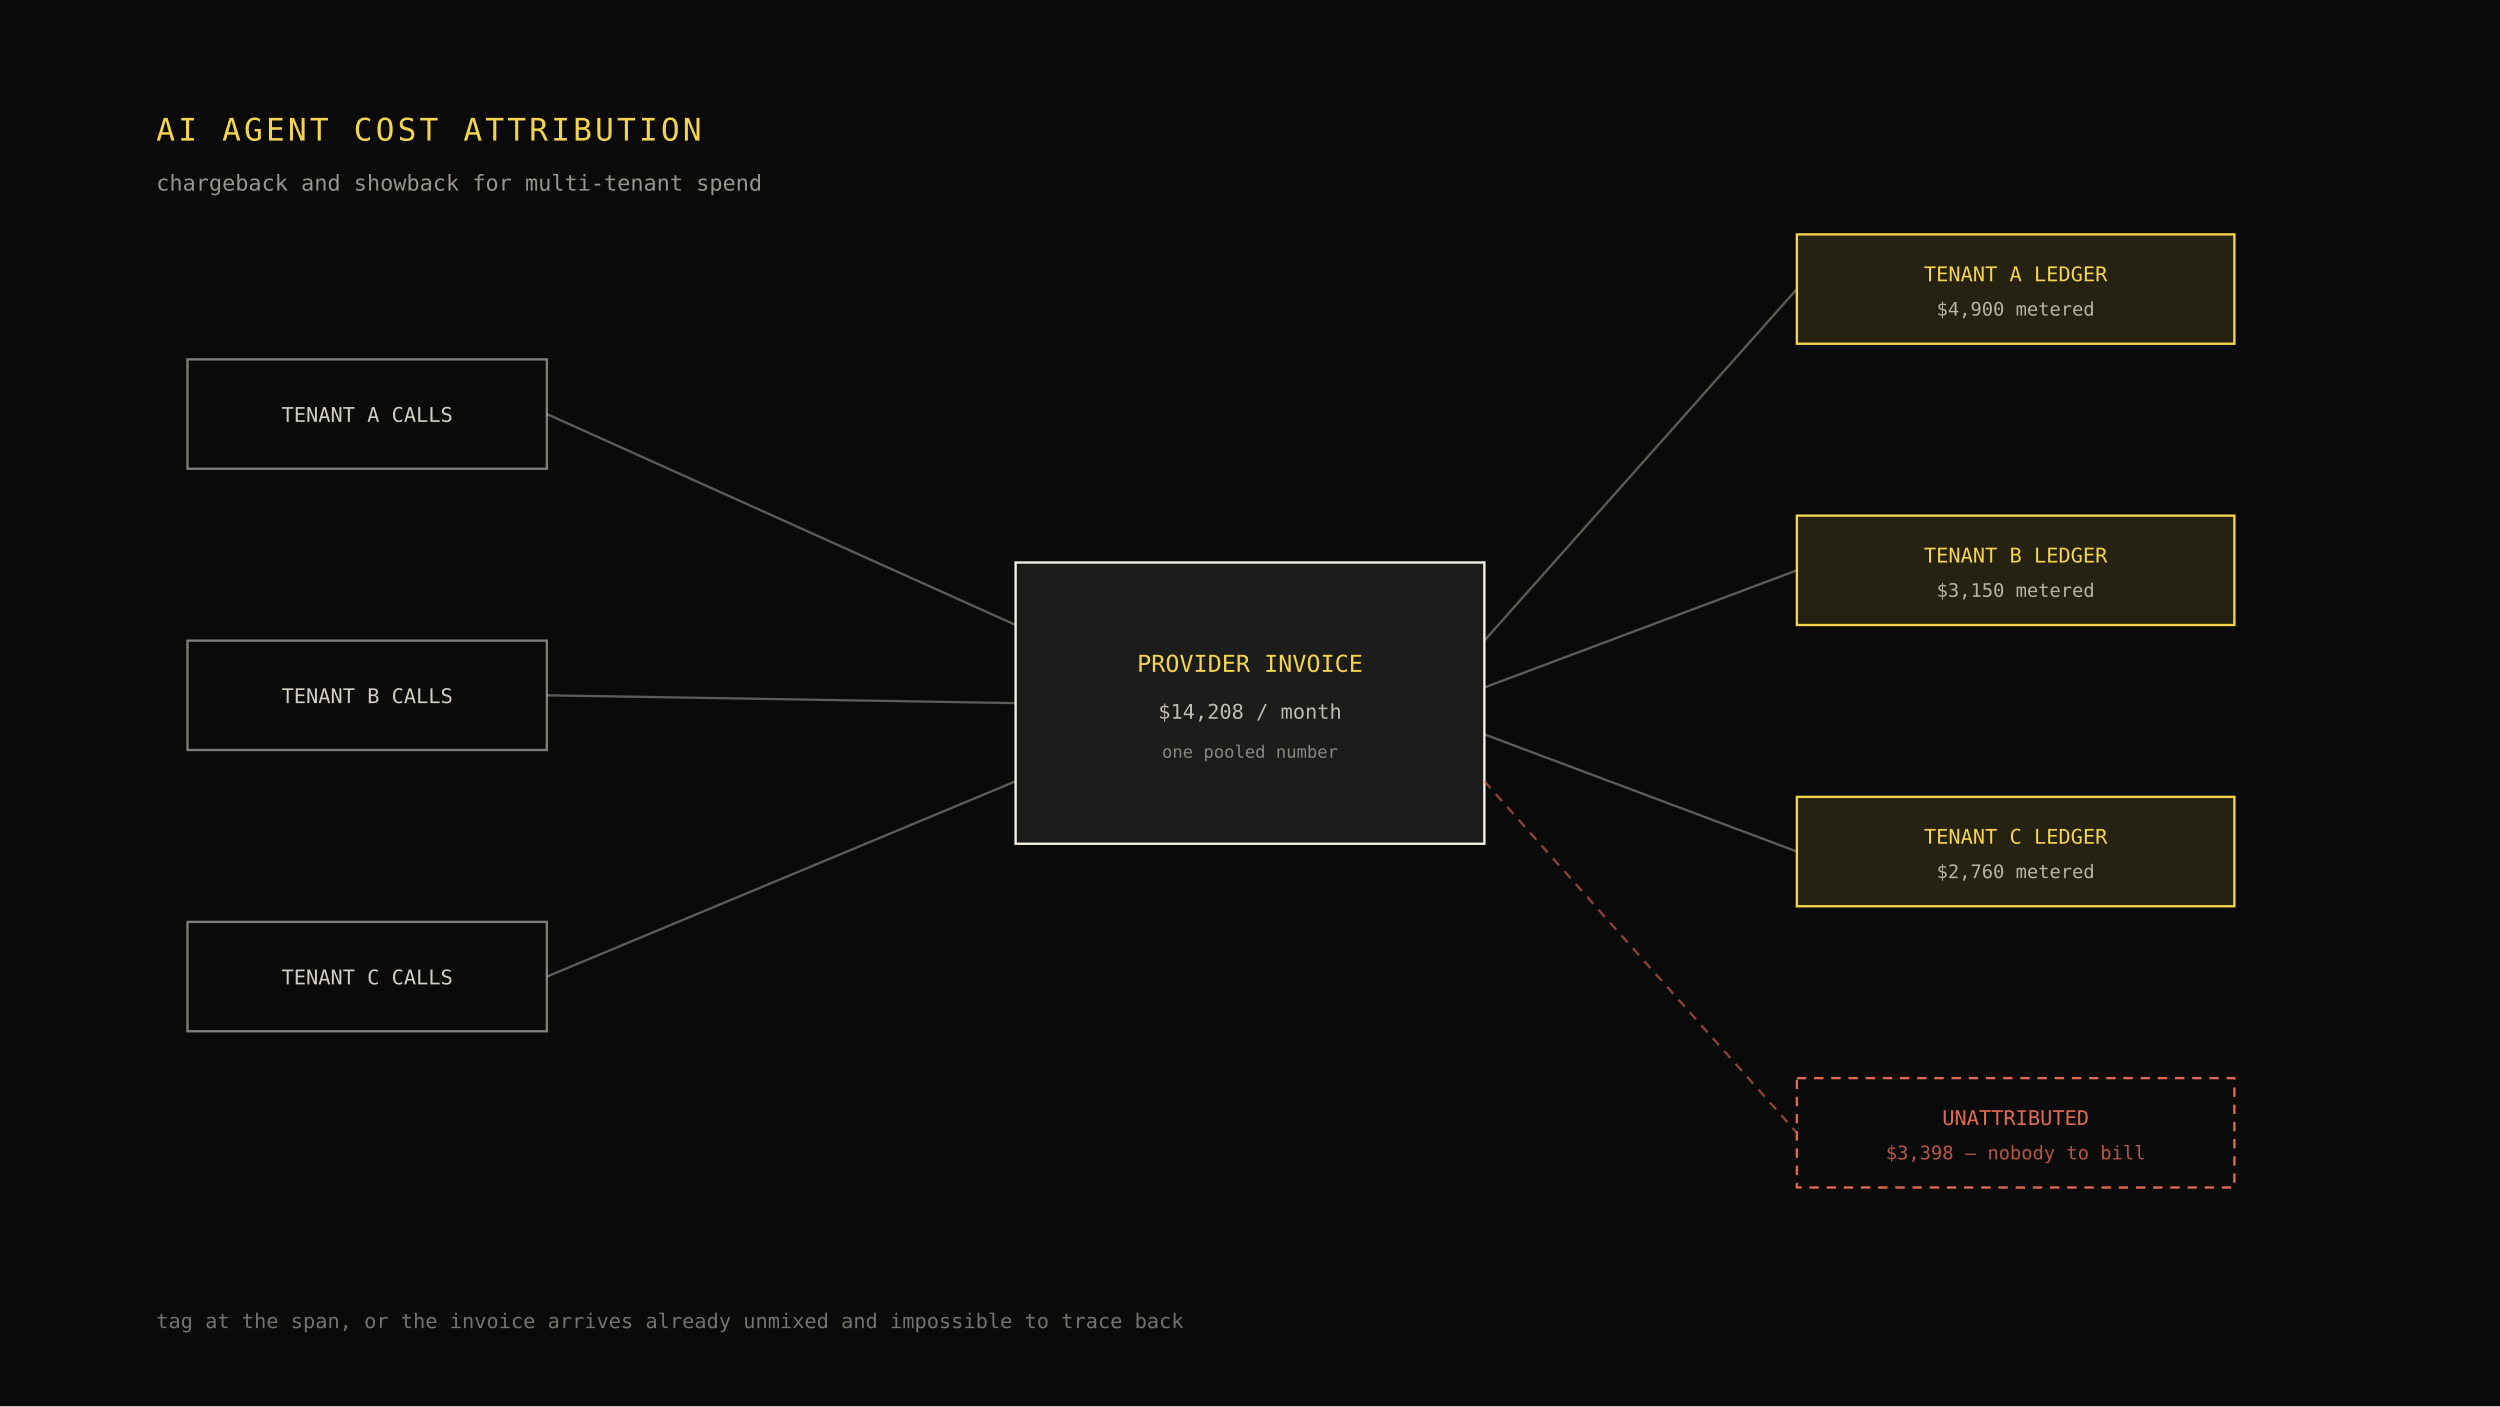
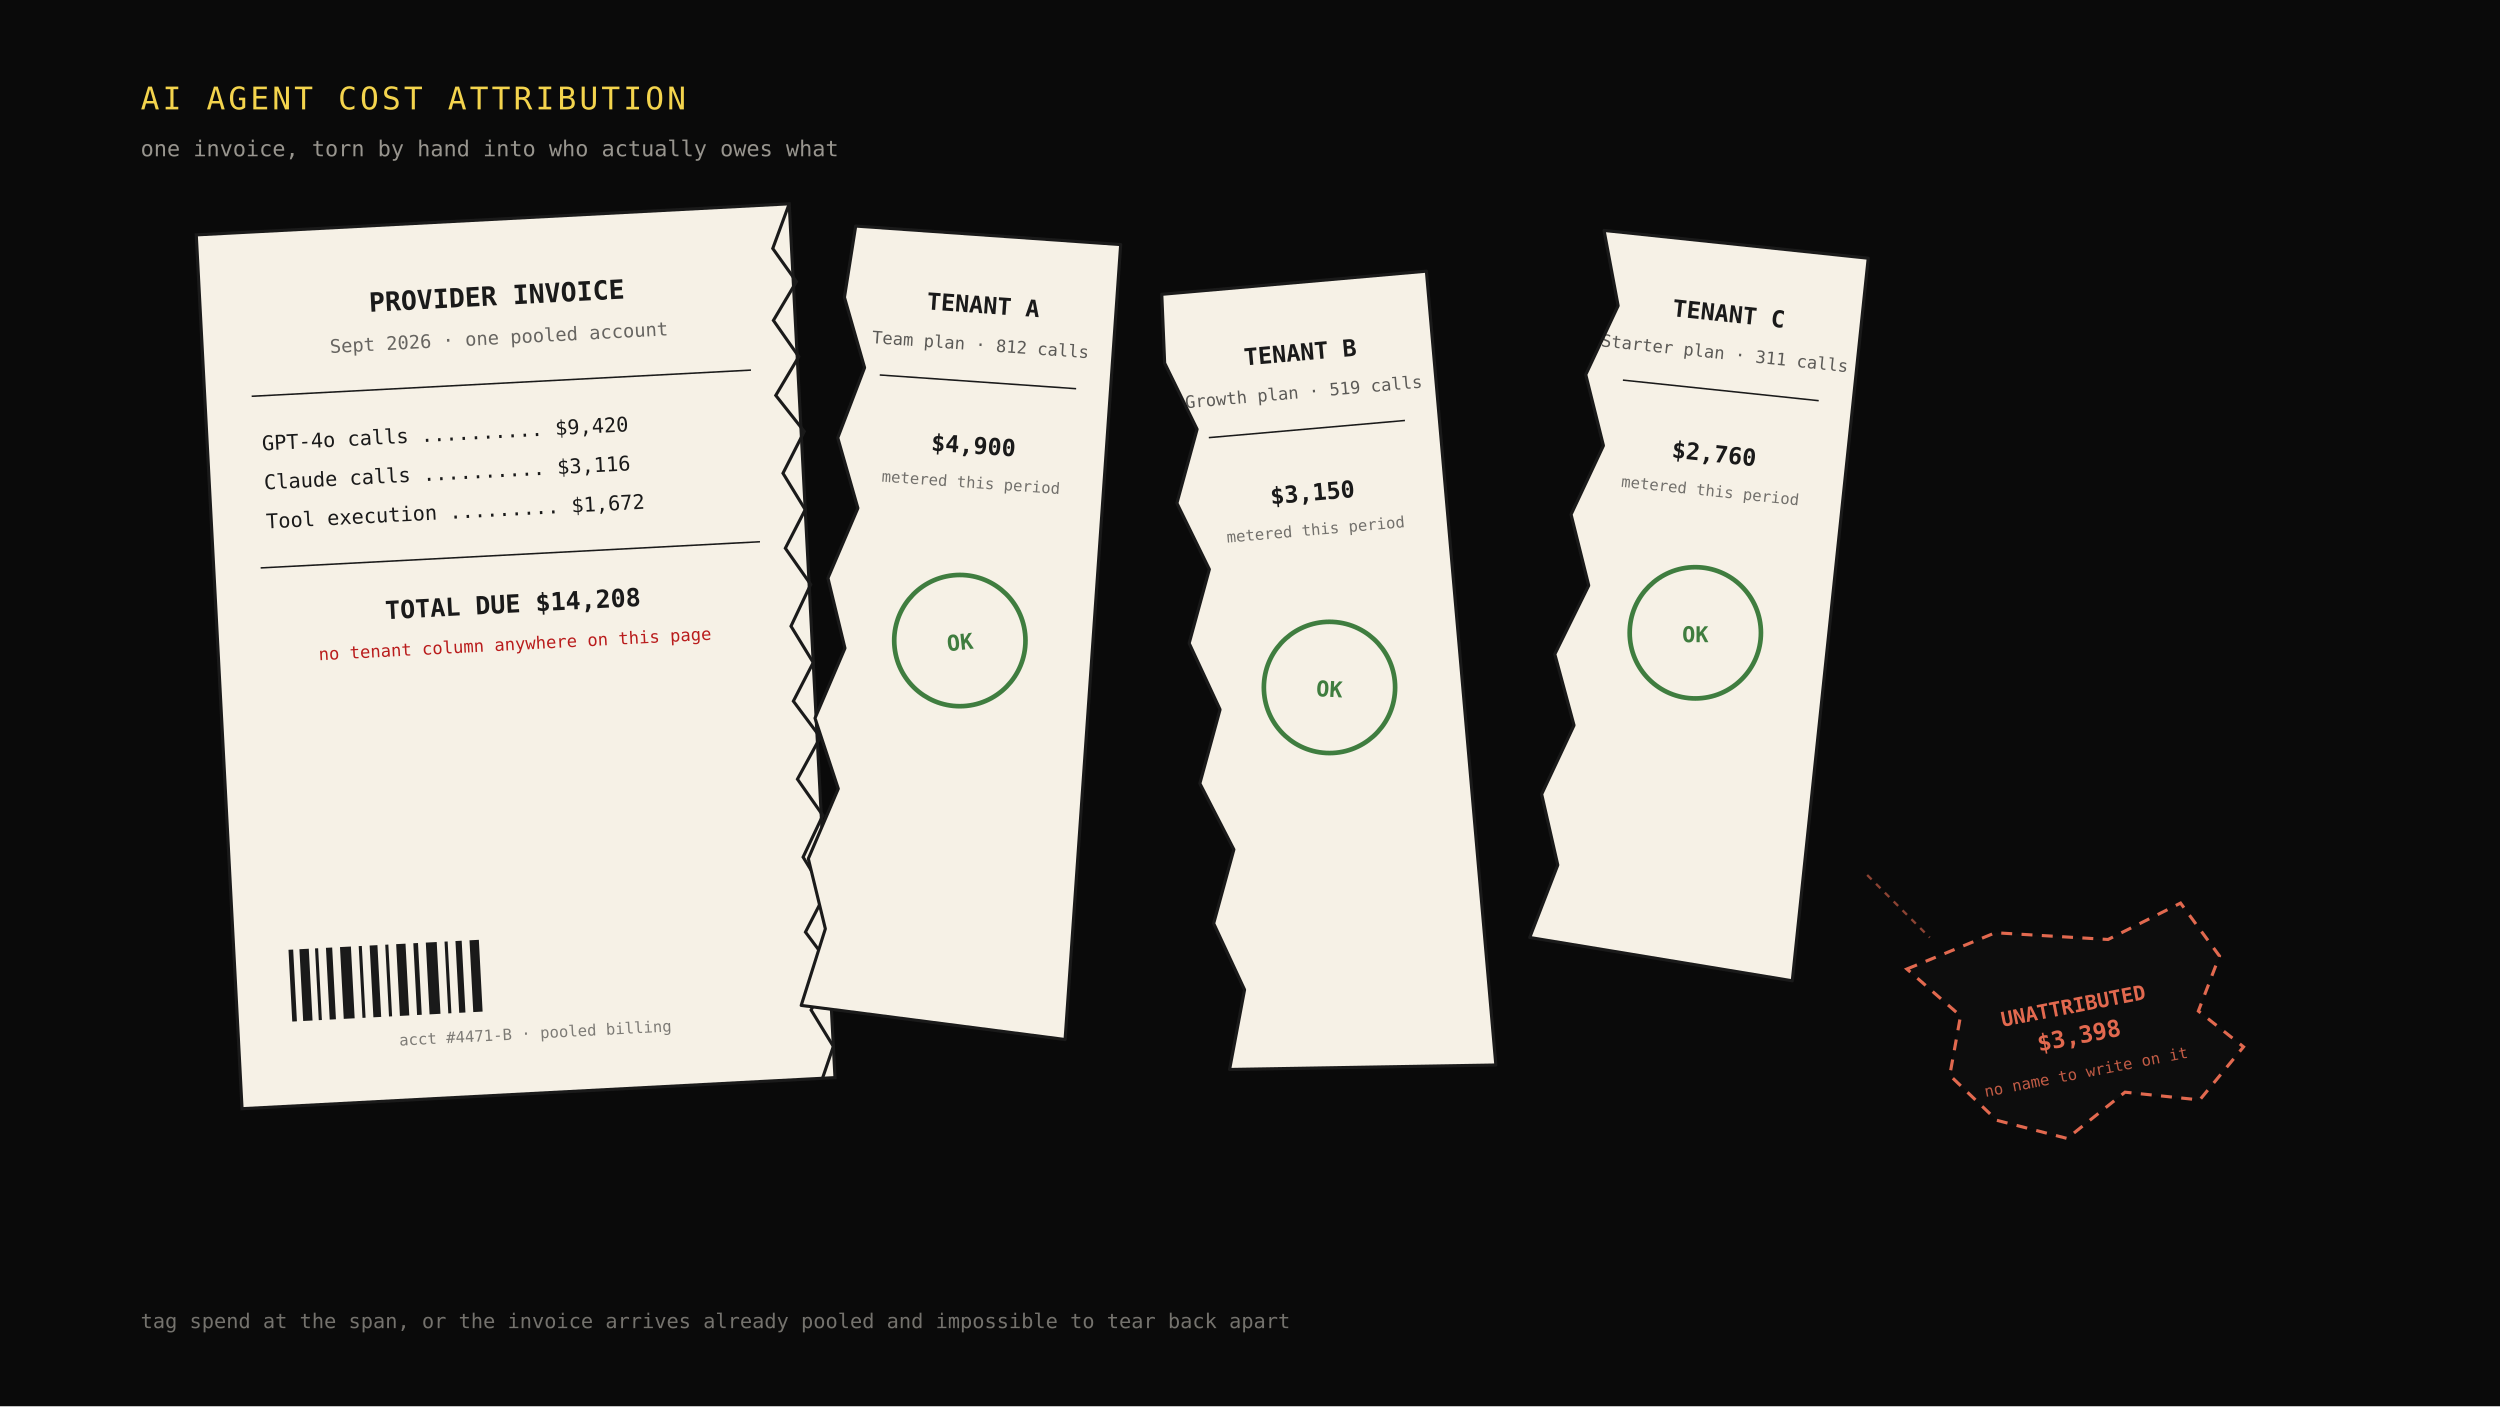
<svg xmlns="http://www.w3.org/2000/svg" viewBox="0 0 1600 900" role="img" aria-labelledby="acaHeroTitle acaHeroDesc">
  <rect width="1600" height="900" fill="#0a0a0a" />
-   <text x="100" y="90" fill="#f4d44d" font-family="monospace" font-size="20" letter-spacing="2">AI AGENT COST ATTRIBUTION</text>
-   <text x="100" y="122" fill="#f6f1e6" font-family="monospace" font-size="14" opacity="0.6">chargeback and showback for multi-tenant spend</text>
-   <g font-family="monospace" font-size="13" fill="#f6f1e6">
-     <rect x="120" y="230" width="230" height="70" fill="none" stroke="#f6f1e6" stroke-opacity="0.5" stroke-width="1.5" />
-     <text x="235" y="270" text-anchor="middle" opacity="0.85">TENANT A CALLS</text>
-     <rect x="120" y="410" width="230" height="70" fill="none" stroke="#f6f1e6" stroke-opacity="0.5" stroke-width="1.5" />
-     <text x="235" y="450" text-anchor="middle" opacity="0.85">TENANT B CALLS</text>
-     <rect x="120" y="590" width="230" height="70" fill="none" stroke="#f6f1e6" stroke-opacity="0.5" stroke-width="1.5" />
-     <text x="235" y="630" text-anchor="middle" opacity="0.85">TENANT C CALLS</text>
-     <line x1="350" y1="265" x2="650" y2="400" stroke="#f6f1e6" stroke-opacity="0.35" stroke-width="1.5" />
-     <line x1="350" y1="445" x2="650" y2="450" stroke="#f6f1e6" stroke-opacity="0.35" stroke-width="1.5" />
-     <line x1="350" y1="625" x2="650" y2="500" stroke="#f6f1e6" stroke-opacity="0.35" stroke-width="1.5" />
-     <rect x="650" y="360" width="300" height="180" fill="#f6f1e6" fill-opacity="0.08" stroke="#f6f1e6" stroke-width="1.5" />
-     <text x="800" y="430" text-anchor="middle" fill="#f4d44d" font-size="15">PROVIDER INVOICE</text>
-     <text x="800" y="460" text-anchor="middle" opacity="0.75">$14,208 / month</text>
-     <text x="800" y="485" text-anchor="middle" opacity="0.5" font-size="11">one pooled number</text>
-     <line x1="950" y1="410" x2="1150" y2="185" stroke="#f6f1e6" stroke-opacity="0.35" stroke-width="1.5" />
-     <line x1="950" y1="440" x2="1150" y2="365" stroke="#f6f1e6" stroke-opacity="0.35" stroke-width="1.5" />
-     <line x1="950" y1="470" x2="1150" y2="545" stroke="#f6f1e6" stroke-opacity="0.35" stroke-width="1.5" />
-     <line x1="950" y1="500" x2="1150" y2="725" stroke="#e2694f" stroke-opacity="0.6" stroke-width="1.5" stroke-dasharray="6,5" />
-     <rect x="1150" y="150" width="280" height="70" fill="#f4d44d" fill-opacity="0.12" stroke="#f4d44d" stroke-width="1.5" />
-     <text x="1290" y="180" text-anchor="middle" fill="#f4d44d">TENANT A LEDGER</text>
-     <text x="1290" y="202" text-anchor="middle" opacity="0.7" font-size="12">$4,900 metered</text>
-     <rect x="1150" y="330" width="280" height="70" fill="#f4d44d" fill-opacity="0.12" stroke="#f4d44d" stroke-width="1.5" />
-     <text x="1290" y="360" text-anchor="middle" fill="#f4d44d">TENANT B LEDGER</text>
-     <text x="1290" y="382" text-anchor="middle" opacity="0.7" font-size="12">$3,150 metered</text>
-     <rect x="1150" y="510" width="280" height="70" fill="#f4d44d" fill-opacity="0.12" stroke="#f4d44d" stroke-width="1.5" />
-     <text x="1290" y="540" text-anchor="middle" fill="#f4d44d">TENANT C LEDGER</text>
-     <text x="1290" y="562" text-anchor="middle" opacity="0.7" font-size="12">$2,760 metered</text>
-     <rect x="1150" y="690" width="280" height="70" fill="none" stroke="#e2694f" stroke-width="1.5" stroke-dasharray="6,5" />
-     <text x="1290" y="720" text-anchor="middle" fill="#e2694f">UNATTRIBUTED</text>
-     <text x="1290" y="742" text-anchor="middle" fill="#e2694f" opacity="0.8" font-size="12">$3,398 — nobody to bill</text>
+   <text x="90" y="70" fill="#f4d44d" font-family="monospace" font-size="20" letter-spacing="2">AI AGENT COST ATTRIBUTION</text>
+   <text x="90" y="100" fill="#f6f1e6" font-family="monospace" font-size="14" opacity="0.6">one invoice, torn by hand into who actually owes what</text>
+   <g transform="rotate(-3 330 420)">
+     <rect x="140" y="140" width="380" height="560" fill="#f6f1e6" stroke="#1a1a1a" stroke-width="2" />
+     <text x="330" y="195" text-anchor="middle" fill="#1a1a1a" font-family="monospace" font-size="17" font-weight="bold">PROVIDER INVOICE</text>
+     <text x="330" y="220" text-anchor="middle" fill="#1a1a1a" font-family="monospace" font-size="12" opacity="0.65">Sept 2026 · one pooled account</text>
+     <line x1="170" y1="245" x2="490" y2="245" stroke="#1a1a1a" stroke-width="1" />
+     <text x="175" y="280" fill="#1a1a1a" font-family="monospace" font-size="13">GPT-4o calls .......... $9,420</text>
+     <text x="175" y="305" fill="#1a1a1a" font-family="monospace" font-size="13">Claude calls .......... $3,116</text>
+     <text x="175" y="330" fill="#1a1a1a" font-family="monospace" font-size="13">Tool execution ......... $1,672</text>
+     <line x1="170" y1="355" x2="490" y2="355" stroke="#1a1a1a" stroke-width="1" />
+     <text x="330" y="392" text-anchor="middle" fill="#1a1a1a" font-family="monospace" font-size="16" font-weight="bold">TOTAL DUE $14,208</text>
+     <text x="330" y="416" text-anchor="middle" fill="#b91c1c" font-family="monospace" font-size="11">no tenant column anywhere on this page</text>
+     <g fill="#1a1a1a">
+       <rect x="175" y="600" width="3" height="46" />
+       <rect x="182" y="600" width="6" height="46" />
+       <rect x="192" y="600" width="2" height="46" />
+       <rect x="199" y="600" width="4" height="46" />
+       <rect x="208" y="600" width="7" height="46" />
+       <rect x="220" y="600" width="2" height="46" />
+       <rect x="227" y="600" width="5" height="46" />
+       <rect x="237" y="600" width="2" height="46" />
+       <rect x="244" y="600" width="6" height="46" />
+       <rect x="255" y="600" width="3" height="46" />
+       <rect x="263" y="600" width="7" height="46" />
+       <rect x="275" y="600" width="2" height="46" />
+       <rect x="282" y="600" width="4" height="46" />
+       <rect x="291" y="600" width="6" height="46" />
+     </g>
+     <text x="330" y="665" text-anchor="middle" fill="#1a1a1a" font-family="monospace" font-size="10" opacity="0.55">acct #4471-B · pooled billing</text>
+     <polyline points="520,140 508,168 522,190 506,214 521,238 505,262 522,286 507,312 520,336 506,360 521,384 507,410 520,434 506,458 522,482 506,508 521,532 507,558 520,582 506,606 522,630 507,656 520,680 512,700" fill="none" stroke="#1a1a1a" stroke-width="2" />
  </g>
-   <text x="100" y="850" fill="#f6f1e6" font-family="monospace" font-size="13" opacity="0.45">tag at the span, or the invoice arrives already unmixed and impossible to trace back</text>
+   <g transform="rotate(4 615 400)">
+     <polygon points="530,150 700,150 700,660 530,650 542,600 528,556 544,510 526,466 542,420 528,376 544,330 528,286 542,240 526,196" fill="#f6f1e6" stroke="#1a1a1a" stroke-width="2" stroke-linejoin="round" />
+     <text x="615" y="200" text-anchor="middle" fill="#1a1a1a" font-family="monospace" font-size="15" font-weight="bold">TENANT A</text>
+     <text x="615" y="224" text-anchor="middle" fill="#1a1a1a" font-family="monospace" font-size="11" opacity="0.7">Team plan · 812 calls</text>
+     <line x1="552" y1="244" x2="678" y2="244" stroke="#1a1a1a" stroke-width="1" />
+     <text x="615" y="290" text-anchor="middle" fill="#1a1a1a" font-family="monospace" font-size="15" font-weight="bold">$4,900</text>
+     <text x="615" y="312" text-anchor="middle" fill="#1a1a1a" font-family="monospace" font-size="10" opacity="0.6">metered this period</text>
+     <circle cx="615" cy="410" r="42" fill="none" stroke="#3f7d3f" stroke-width="3" transform="rotate(-10 615 410)" />
+     <text x="615" y="416" text-anchor="middle" fill="#3f7d3f" font-family="monospace" font-size="14" font-weight="bold" transform="rotate(-10 615 410)">OK</text>
+   </g>
+   <g transform="rotate(-5 850 430)">
+     <polygon points="765,180 935,180 935,690 765,678 779,628 763,584 780,538 762,494 779,448 763,404 780,358 763,314 780,268 763,224" fill="#f6f1e6" stroke="#1a1a1a" stroke-width="2" stroke-linejoin="round" />
+     <text x="850" y="230" text-anchor="middle" fill="#1a1a1a" font-family="monospace" font-size="15" font-weight="bold">TENANT B</text>
+     <text x="850" y="254" text-anchor="middle" fill="#1a1a1a" font-family="monospace" font-size="11" opacity="0.7">Growth plan · 519 calls</text>
+     <line x1="787" y1="274" x2="913" y2="274" stroke="#1a1a1a" stroke-width="1" />
+     <text x="850" y="320" text-anchor="middle" fill="#1a1a1a" font-family="monospace" font-size="15" font-weight="bold">$3,150</text>
+     <text x="850" y="342" text-anchor="middle" fill="#1a1a1a" font-family="monospace" font-size="10" opacity="0.6">metered this period</text>
+     <circle cx="850" cy="440" r="42" fill="none" stroke="#3f7d3f" stroke-width="3" transform="rotate(8 850 440)" />
+     <text x="850" y="446" text-anchor="middle" fill="#3f7d3f" font-family="monospace" font-size="14" font-weight="bold" transform="rotate(8 850 440)">OK</text>
+   </g>
+   <g transform="rotate(6 1085 405)">
+     <polygon points="1000,155 1170,155 1170,620 1000,610 1013,562 998,518 1014,472 997,428 1014,382 998,338 1014,292 998,248 1014,202" fill="#f6f1e6" stroke="#1a1a1a" stroke-width="2" stroke-linejoin="round" />
+     <text x="1085" y="205" text-anchor="middle" fill="#1a1a1a" font-family="monospace" font-size="15" font-weight="bold">TENANT C</text>
+     <text x="1085" y="229" text-anchor="middle" fill="#1a1a1a" font-family="monospace" font-size="11" opacity="0.7">Starter plan · 311 calls</text>
+     <line x1="1022" y1="249" x2="1148" y2="249" stroke="#1a1a1a" stroke-width="1" />
+     <text x="1085" y="295" text-anchor="middle" fill="#1a1a1a" font-family="monospace" font-size="15" font-weight="bold">$2,760</text>
+     <text x="1085" y="317" text-anchor="middle" fill="#1a1a1a" font-family="monospace" font-size="10" opacity="0.6">metered this period</text>
+     <circle cx="1085" cy="405" r="42" fill="none" stroke="#3f7d3f" stroke-width="3" transform="rotate(-6 1085 405)" />
+     <text x="1085" y="411" text-anchor="middle" fill="#3f7d3f" font-family="monospace" font-size="14" font-weight="bold" transform="rotate(-6 1085 405)">OK</text>
+   </g>
+   <g transform="rotate(-11 1330 660)">
+     <polygon points="1230,600 1290,588 1360,606 1410,592 1428,630 1408,662 1432,690 1398,718 1352,704 1310,726 1268,706 1244,672 1258,636" fill="#1a1a1a" fill-opacity="0.25" stroke="#e2694f" stroke-width="2" stroke-dasharray="7,6" />
+     <text x="1330" y="648" text-anchor="middle" fill="#e2694f" font-family="monospace" font-size="13" font-weight="bold">UNATTRIBUTED</text>
+     <text x="1330" y="668" text-anchor="middle" fill="#e2694f" font-family="monospace" font-size="15" font-weight="bold">$3,398</text>
+     <text x="1330" y="690" text-anchor="middle" fill="#e2694f" font-family="monospace" font-size="10" opacity="0.85">no name to write on it</text>
+   </g>
+   <line x1="1195" y1="560" x2="1235" y2="600" stroke="#e2694f" stroke-opacity="0.6" stroke-width="1.5" stroke-dasharray="4,4" />
+   <text x="90" y="850" fill="#f6f1e6" font-family="monospace" font-size="13" opacity="0.45">tag spend at the span, or the invoice arrives already pooled and impossible to tear back apart</text>
</svg>
